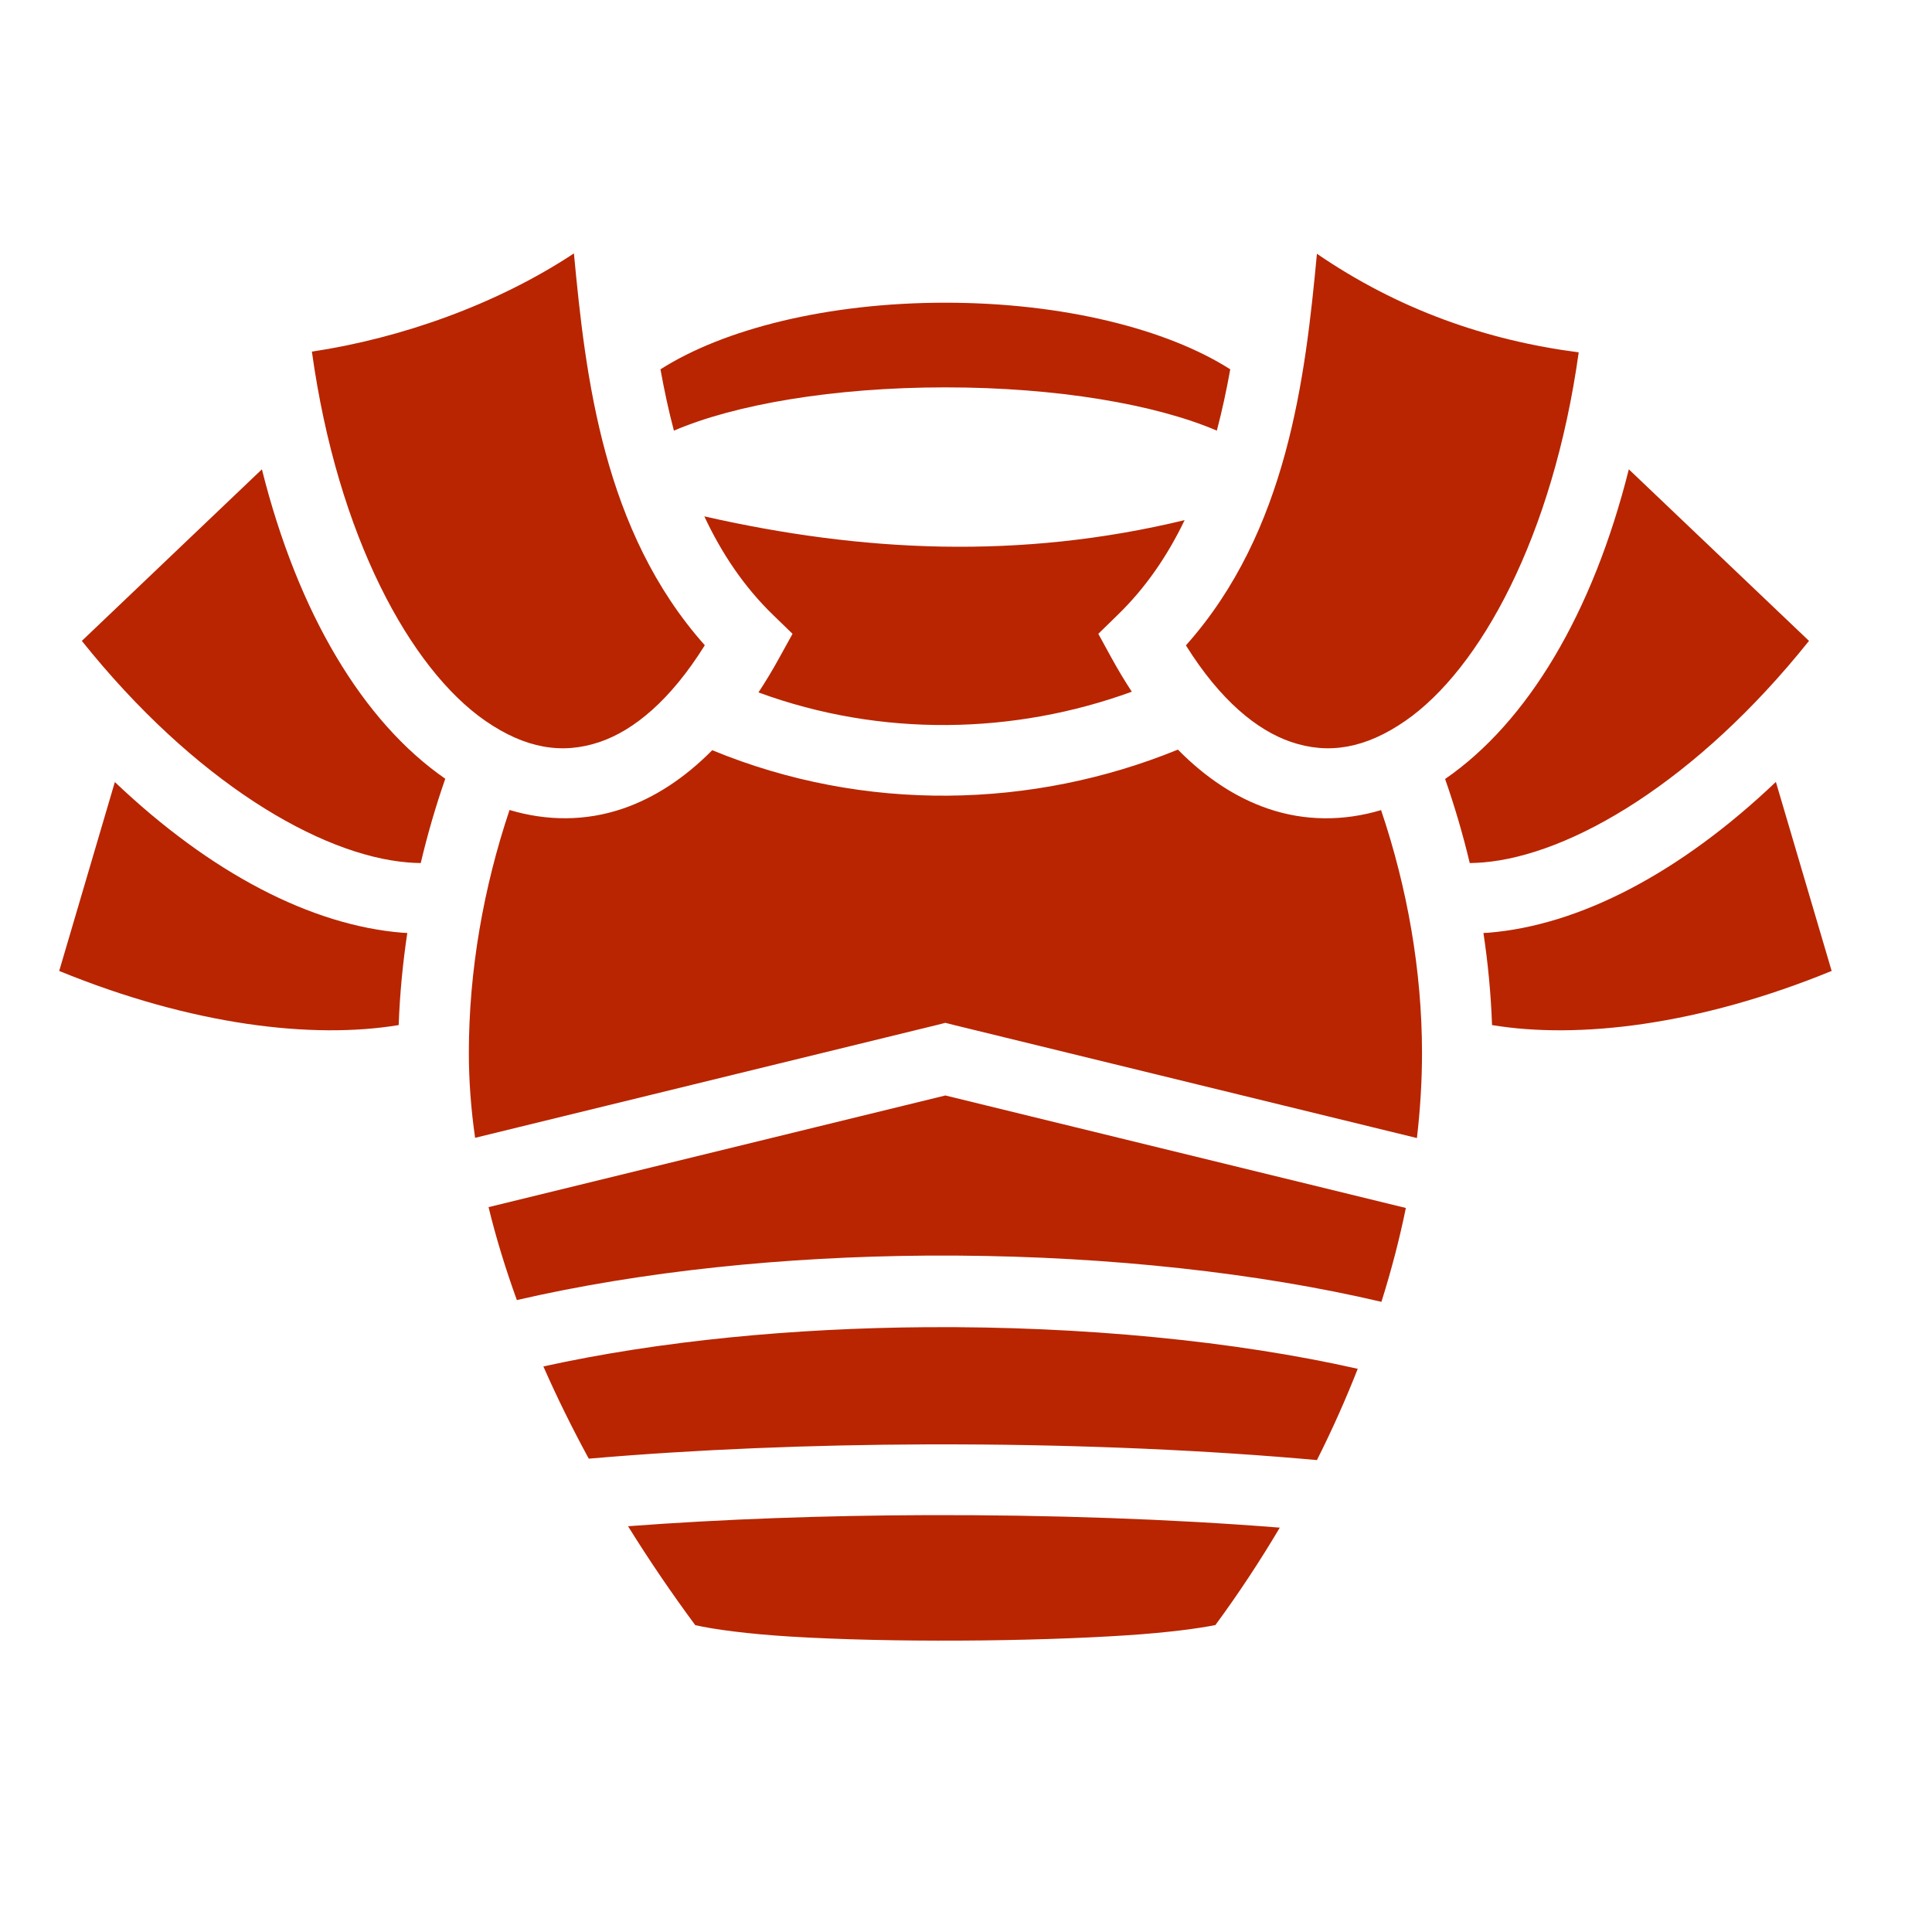
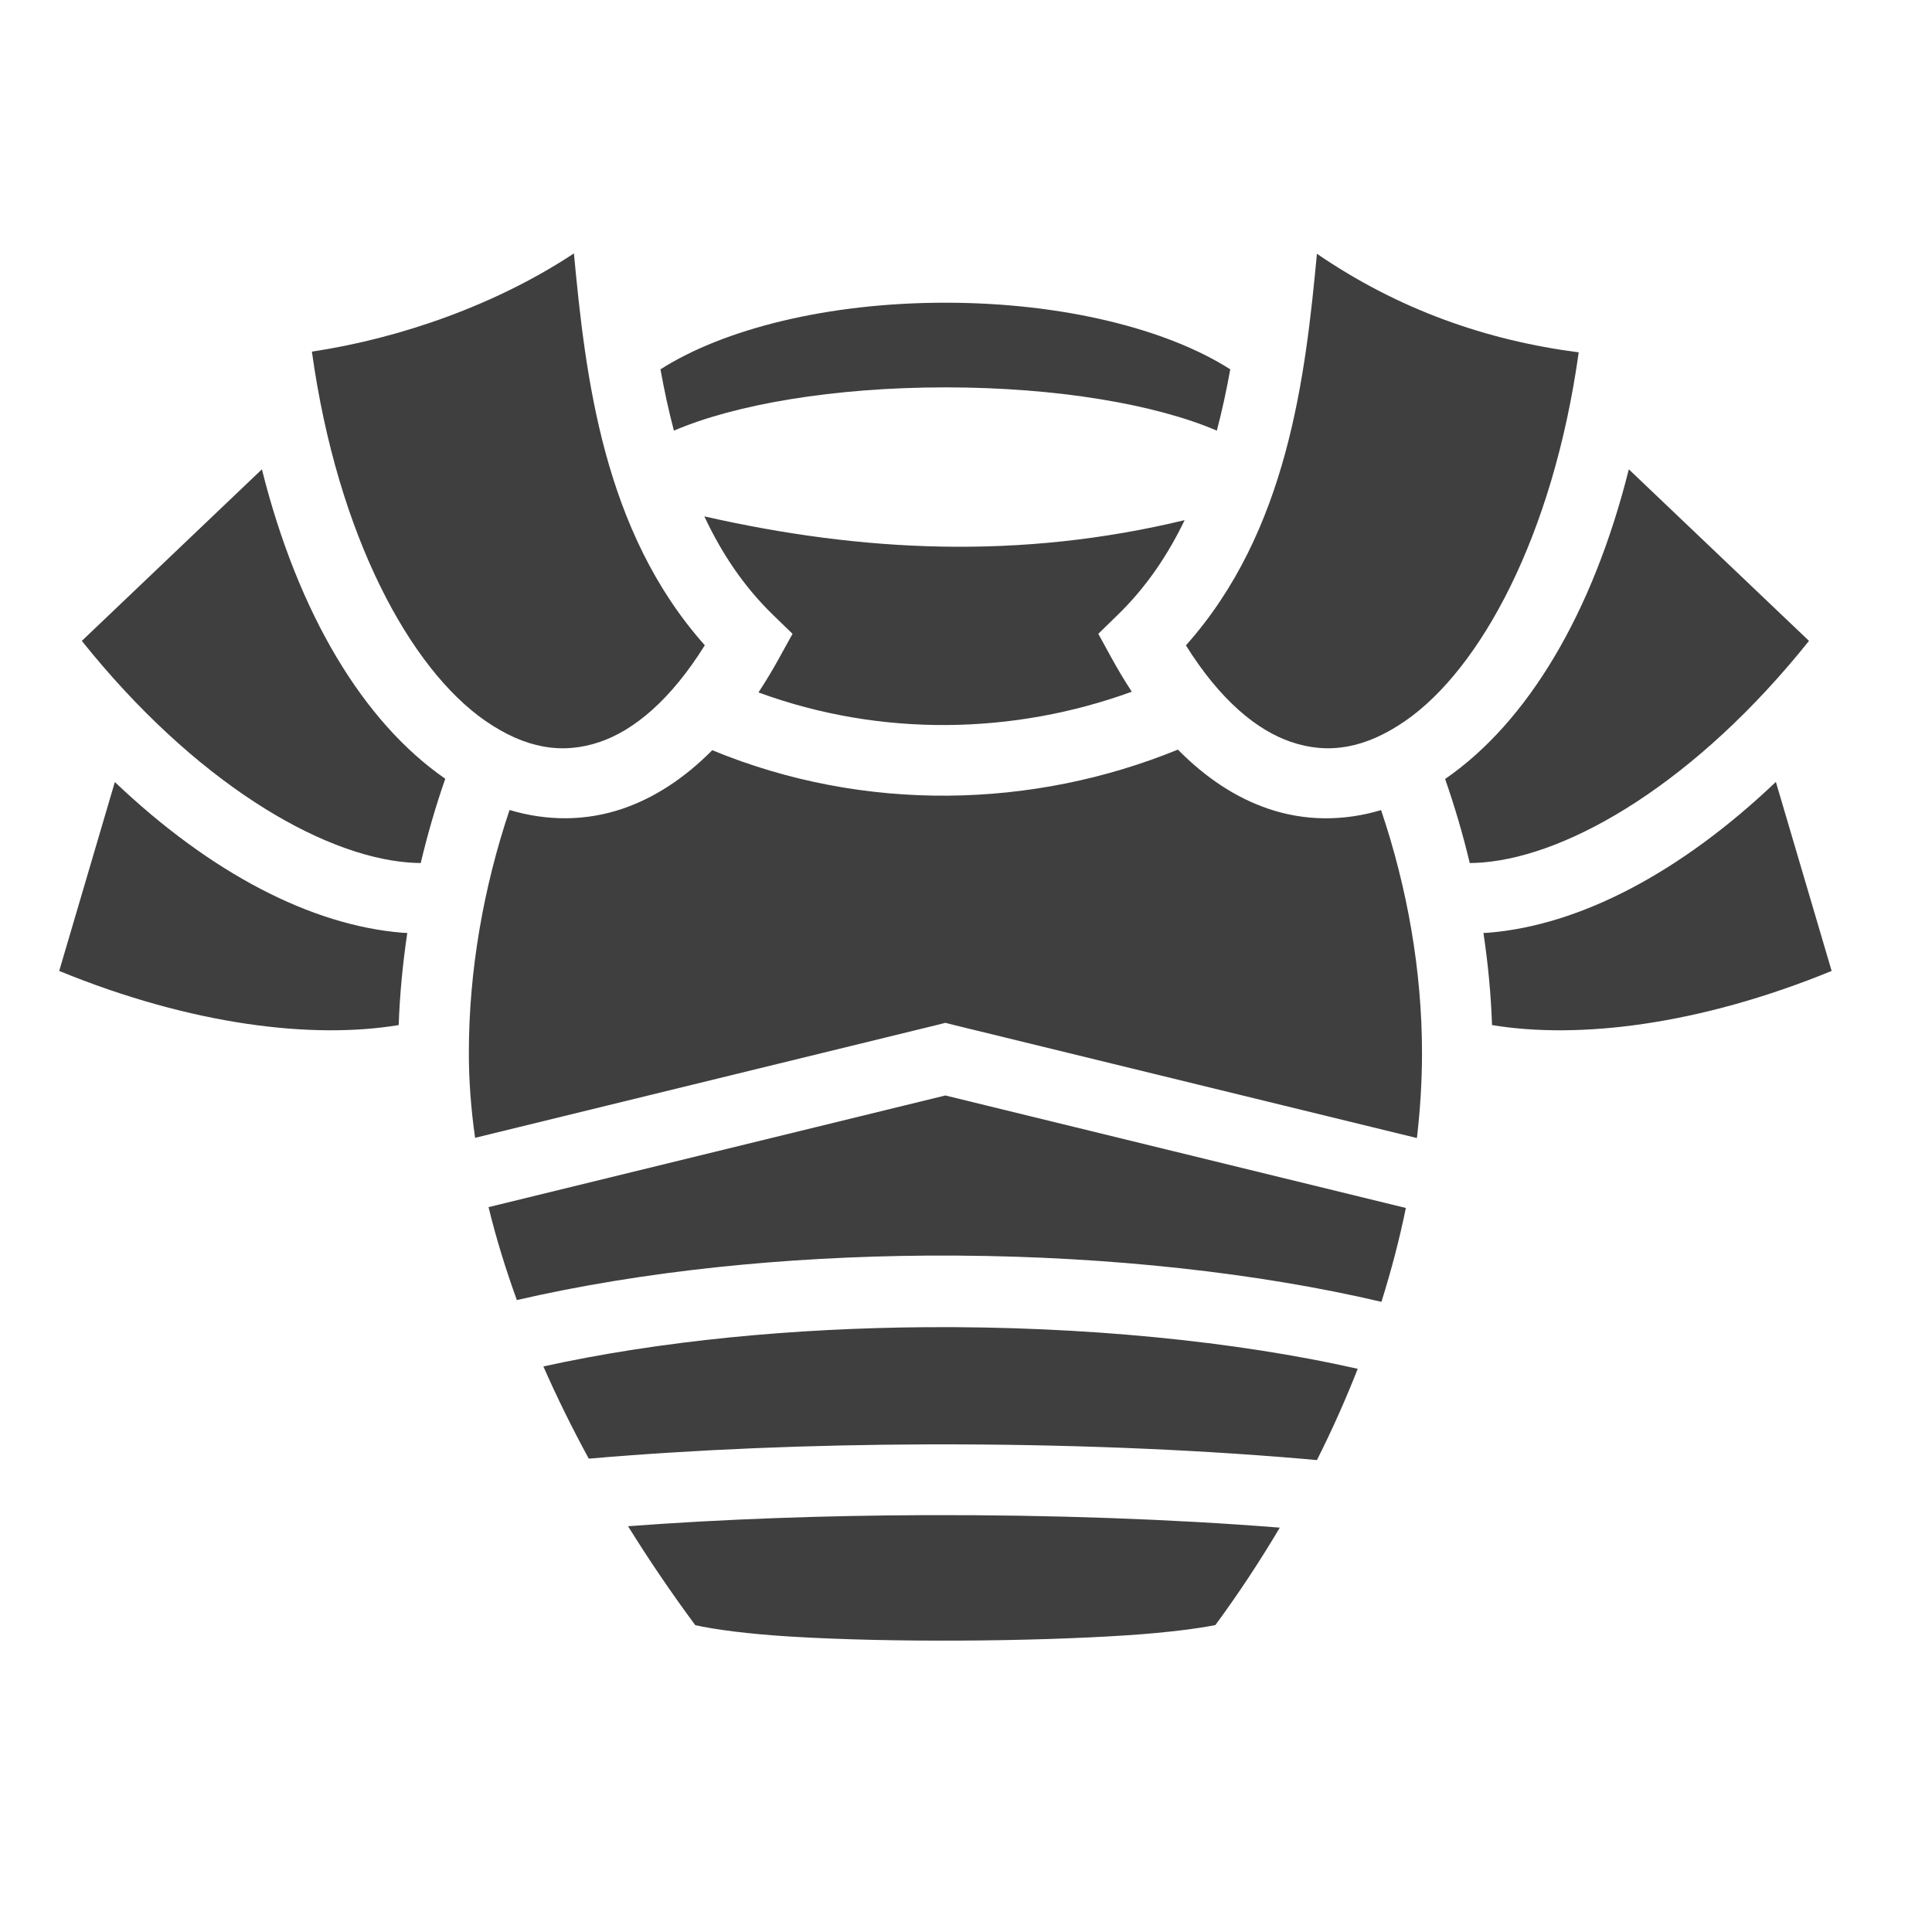
<svg xmlns="http://www.w3.org/2000/svg" viewBox="0 0 512 512" style="height: 100px; width: 100px;">
  <g class="" transform="translate(-6,-8)" style="">
-     <path d="M158.094 75.156c-20.642 13.654-46.023 22.503-69.438 26.03 6.792 48.935 26.14 84.133 45.97 97.845 10.523 7.28 20.357 9.012 30.405 5.564 8.93-3.064 18.63-10.97 27.75-25.594-26.933-30.227-31.606-71.05-34.686-103.844zM355 75.25c-3.08 32.79-7.787 73.58-34.72 103.78 9.117 14.61 18.857 22.5 27.783 25.564 10.047 3.448 19.85 1.715 30.375-5.563 19.8-13.693 39.12-48.822 45.937-97.655-24.495-3.17-47.802-11.35-69.375-26.125zm-98.5 12.97c-31.2 0-58.752 6.99-75.47 17.655.988 5.463 2.15 10.912 3.564 16.25 16.138-6.942 42.334-11.47 71.937-11.47 29.604 0 55.8 4.528 71.94 11.47 1.412-5.338 2.575-10.787 3.56-16.25C315.31 95.203 287.716 88.22 256.5 88.22zM75.406 132.374l-47.72 45.47c29.75 37.184 63.04 56.826 86.47 58.718 1.145.092 2.253.135 3.344.156 1.792-7.583 3.963-15.05 6.5-22.345-21.724-15.023-39.014-43.736-48.594-82zm362.25 0c-9.59 38.26-26.87 66.978-48.594 82-.03.022-.062.04-.093.063 2.54 7.276 4.728 14.72 6.53 22.28 1.11-.02 2.24-.06 3.406-.155 23.434-1.892 56.75-21.525 86.5-58.72l-47.75-45.468zm-245 12.47c4.54 9.7 10.45 18.604 18.25 26.155l5.125 4.97-3.436 6.218c-1.8 3.292-3.672 6.388-5.594 9.312 32.592 11.965 67.862 11.136 98.938-.188-1.88-2.868-3.707-5.902-5.47-9.125l-3.406-6.218 5.094-4.97c7.53-7.29 13.308-15.846 17.78-25.156-43.627 10.534-85.4 8.503-127.28-1zm125.5 61.81c-38.403 15.68-83.03 16.82-123.406.157-7.3 7.37-15.218 12.574-23.656 15.47-9.922 3.404-20.24 3.312-30.063.374-6.907 20.592-10.78 42.597-10.78 64.406 0 7.314.562 14.825 1.656 22.47l122.406-29.907 2.22-.563 2.218.563 122.75 29.97c.886-7.647 1.344-15.173 1.344-22.533 0-21.79-3.89-43.792-10.844-64.375-9.812 2.928-20.122 2.995-30.03-.406-8.5-2.915-16.472-8.172-23.814-15.624zm158.47 8.564c-25.404 24.168-52.068 38.018-76.22 39.968-.427.034-.855.036-1.28.062 1.214 8.075 1.99 16.228 2.28 24.406 22.806 3.78 54.723.098 90-14.344l-14.78-50.093zm-440.188.03l-14.75 50.063c35.268 14.433 67.17 18.12 89.968 14.343.29-8.18 1.076-16.33 2.28-24.406-.425-.026-.852-.028-1.28-.063-24.146-1.95-50.82-15.777-76.22-39.937zm220.093 83.063l-121.06 29.593c1.972 8.128 4.51 16.35 7.5 24.625 33.536-7.734 71.23-11.506 108.5-11.78 2.784-.02 5.564-.018 8.343 0 40.257.264 79.61 4.576 112.28 12.25 2.622-8.343 4.8-16.65 6.47-24.875L256.53 298.312zm-4.905 61.406c-35.09.24-70.5 3.556-101.625 10.405 3.586 8.164 7.618 16.326 12.03 24.438 28.365-2.455 59.055-3.677 89.47-3.782 2.763-.008 5.525-.007 8.28 0 33.542.107 66.446 1.56 95.22 4.158 4.04-8.015 7.635-16.103 10.813-24.188-32.65-7.392-73.185-11.312-114.188-11.03zm-.063 49.81c-26.842.09-53.864 1.036-79.125 2.94 5.517 8.88 11.473 17.652 17.813 26.217 4.832 1.102 13.818 2.332 25.344 3.032 13.2.8 29.062 1.137 44.812 1.06 15.75-.074 31.41-.565 44.22-1.405 10.923-.716 19.234-1.848 23.468-2.72 6.205-8.426 11.88-17.067 17.062-25.81-28.492-2.267-60.905-3.422-93.594-3.314z" fill="#b82500" fill-opacity="1" />
+     <path d="M158.094 75.156c-20.642 13.654-46.023 22.503-69.438 26.03 6.792 48.935 26.14 84.133 45.97 97.845 10.523 7.28 20.357 9.012 30.405 5.564 8.93-3.064 18.63-10.97 27.75-25.594-26.933-30.227-31.606-71.05-34.686-103.844zM355 75.25c-3.08 32.79-7.787 73.58-34.72 103.78 9.117 14.61 18.857 22.5 27.783 25.564 10.047 3.448 19.85 1.715 30.375-5.563 19.8-13.693 39.12-48.822 45.937-97.655-24.495-3.17-47.802-11.35-69.375-26.125zm-98.5 12.97c-31.2 0-58.752 6.99-75.47 17.655.988 5.463 2.15 10.912 3.564 16.25 16.138-6.942 42.334-11.47 71.937-11.47 29.604 0 55.8 4.528 71.94 11.47 1.412-5.338 2.575-10.787 3.56-16.25C315.31 95.203 287.716 88.22 256.5 88.22zM75.406 132.374l-47.72 45.47c29.75 37.184 63.04 56.826 86.47 58.718 1.145.092 2.253.135 3.344.156 1.792-7.583 3.963-15.05 6.5-22.345-21.724-15.023-39.014-43.736-48.594-82zm362.25 0c-9.59 38.26-26.87 66.978-48.594 82-.03.022-.062.04-.093.063 2.54 7.276 4.728 14.72 6.53 22.28 1.11-.02 2.24-.06 3.406-.155 23.434-1.892 56.75-21.525 86.5-58.72l-47.75-45.468zm-245 12.47c4.54 9.7 10.45 18.604 18.25 26.155l5.125 4.97-3.436 6.218c-1.8 3.292-3.672 6.388-5.594 9.312 32.592 11.965 67.862 11.136 98.938-.188-1.88-2.868-3.707-5.902-5.47-9.125l-3.406-6.218 5.094-4.97c7.53-7.29 13.308-15.846 17.78-25.156-43.627 10.534-85.4 8.503-127.28-1zm125.5 61.81c-38.403 15.68-83.03 16.82-123.406.157-7.3 7.37-15.218 12.574-23.656 15.47-9.922 3.404-20.24 3.312-30.063.374-6.907 20.592-10.78 42.597-10.78 64.406 0 7.314.562 14.825 1.656 22.47l122.406-29.907 2.22-.563 2.218.563 122.75 29.97c.886-7.647 1.344-15.173 1.344-22.533 0-21.79-3.89-43.792-10.844-64.375-9.812 2.928-20.122 2.995-30.03-.406-8.5-2.915-16.472-8.172-23.814-15.624zm158.47 8.564c-25.404 24.168-52.068 38.018-76.22 39.968-.427.034-.855.036-1.28.062 1.214 8.075 1.99 16.228 2.28 24.406 22.806 3.78 54.723.098 90-14.344l-14.78-50.093zm-440.188.03l-14.75 50.063c35.268 14.433 67.17 18.12 89.968 14.343.29-8.18 1.076-16.33 2.28-24.406-.425-.026-.852-.028-1.28-.063-24.146-1.95-50.82-15.777-76.22-39.937zm220.093 83.063l-121.06 29.593c1.972 8.128 4.51 16.35 7.5 24.625 33.536-7.734 71.23-11.506 108.5-11.78 2.784-.02 5.564-.018 8.343 0 40.257.264 79.61 4.576 112.28 12.25 2.622-8.343 4.8-16.65 6.47-24.875L256.53 298.312zm-4.905 61.406c-35.09.24-70.5 3.556-101.625 10.405 3.586 8.164 7.618 16.326 12.03 24.438 28.365-2.455 59.055-3.677 89.47-3.782 2.763-.008 5.525-.007 8.28 0 33.542.107 66.446 1.56 95.22 4.158 4.04-8.015 7.635-16.103 10.813-24.188-32.65-7.392-73.185-11.312-114.188-11.03zm-.063 49.81c-26.842.09-53.864 1.036-79.125 2.94 5.517 8.88 11.473 17.652 17.813 26.217 4.832 1.102 13.818 2.332 25.344 3.032 13.2.8 29.062 1.137 44.812 1.06 15.75-.074 31.41-.565 44.22-1.405 10.923-.716 19.234-1.848 23.468-2.72 6.205-8.426 11.88-17.067 17.062-25.81-28.492-2.267-60.905-3.422-93.594-3.314z" fill="#3f3f3f" fill-opacity="1" />
  </g>
</svg>
